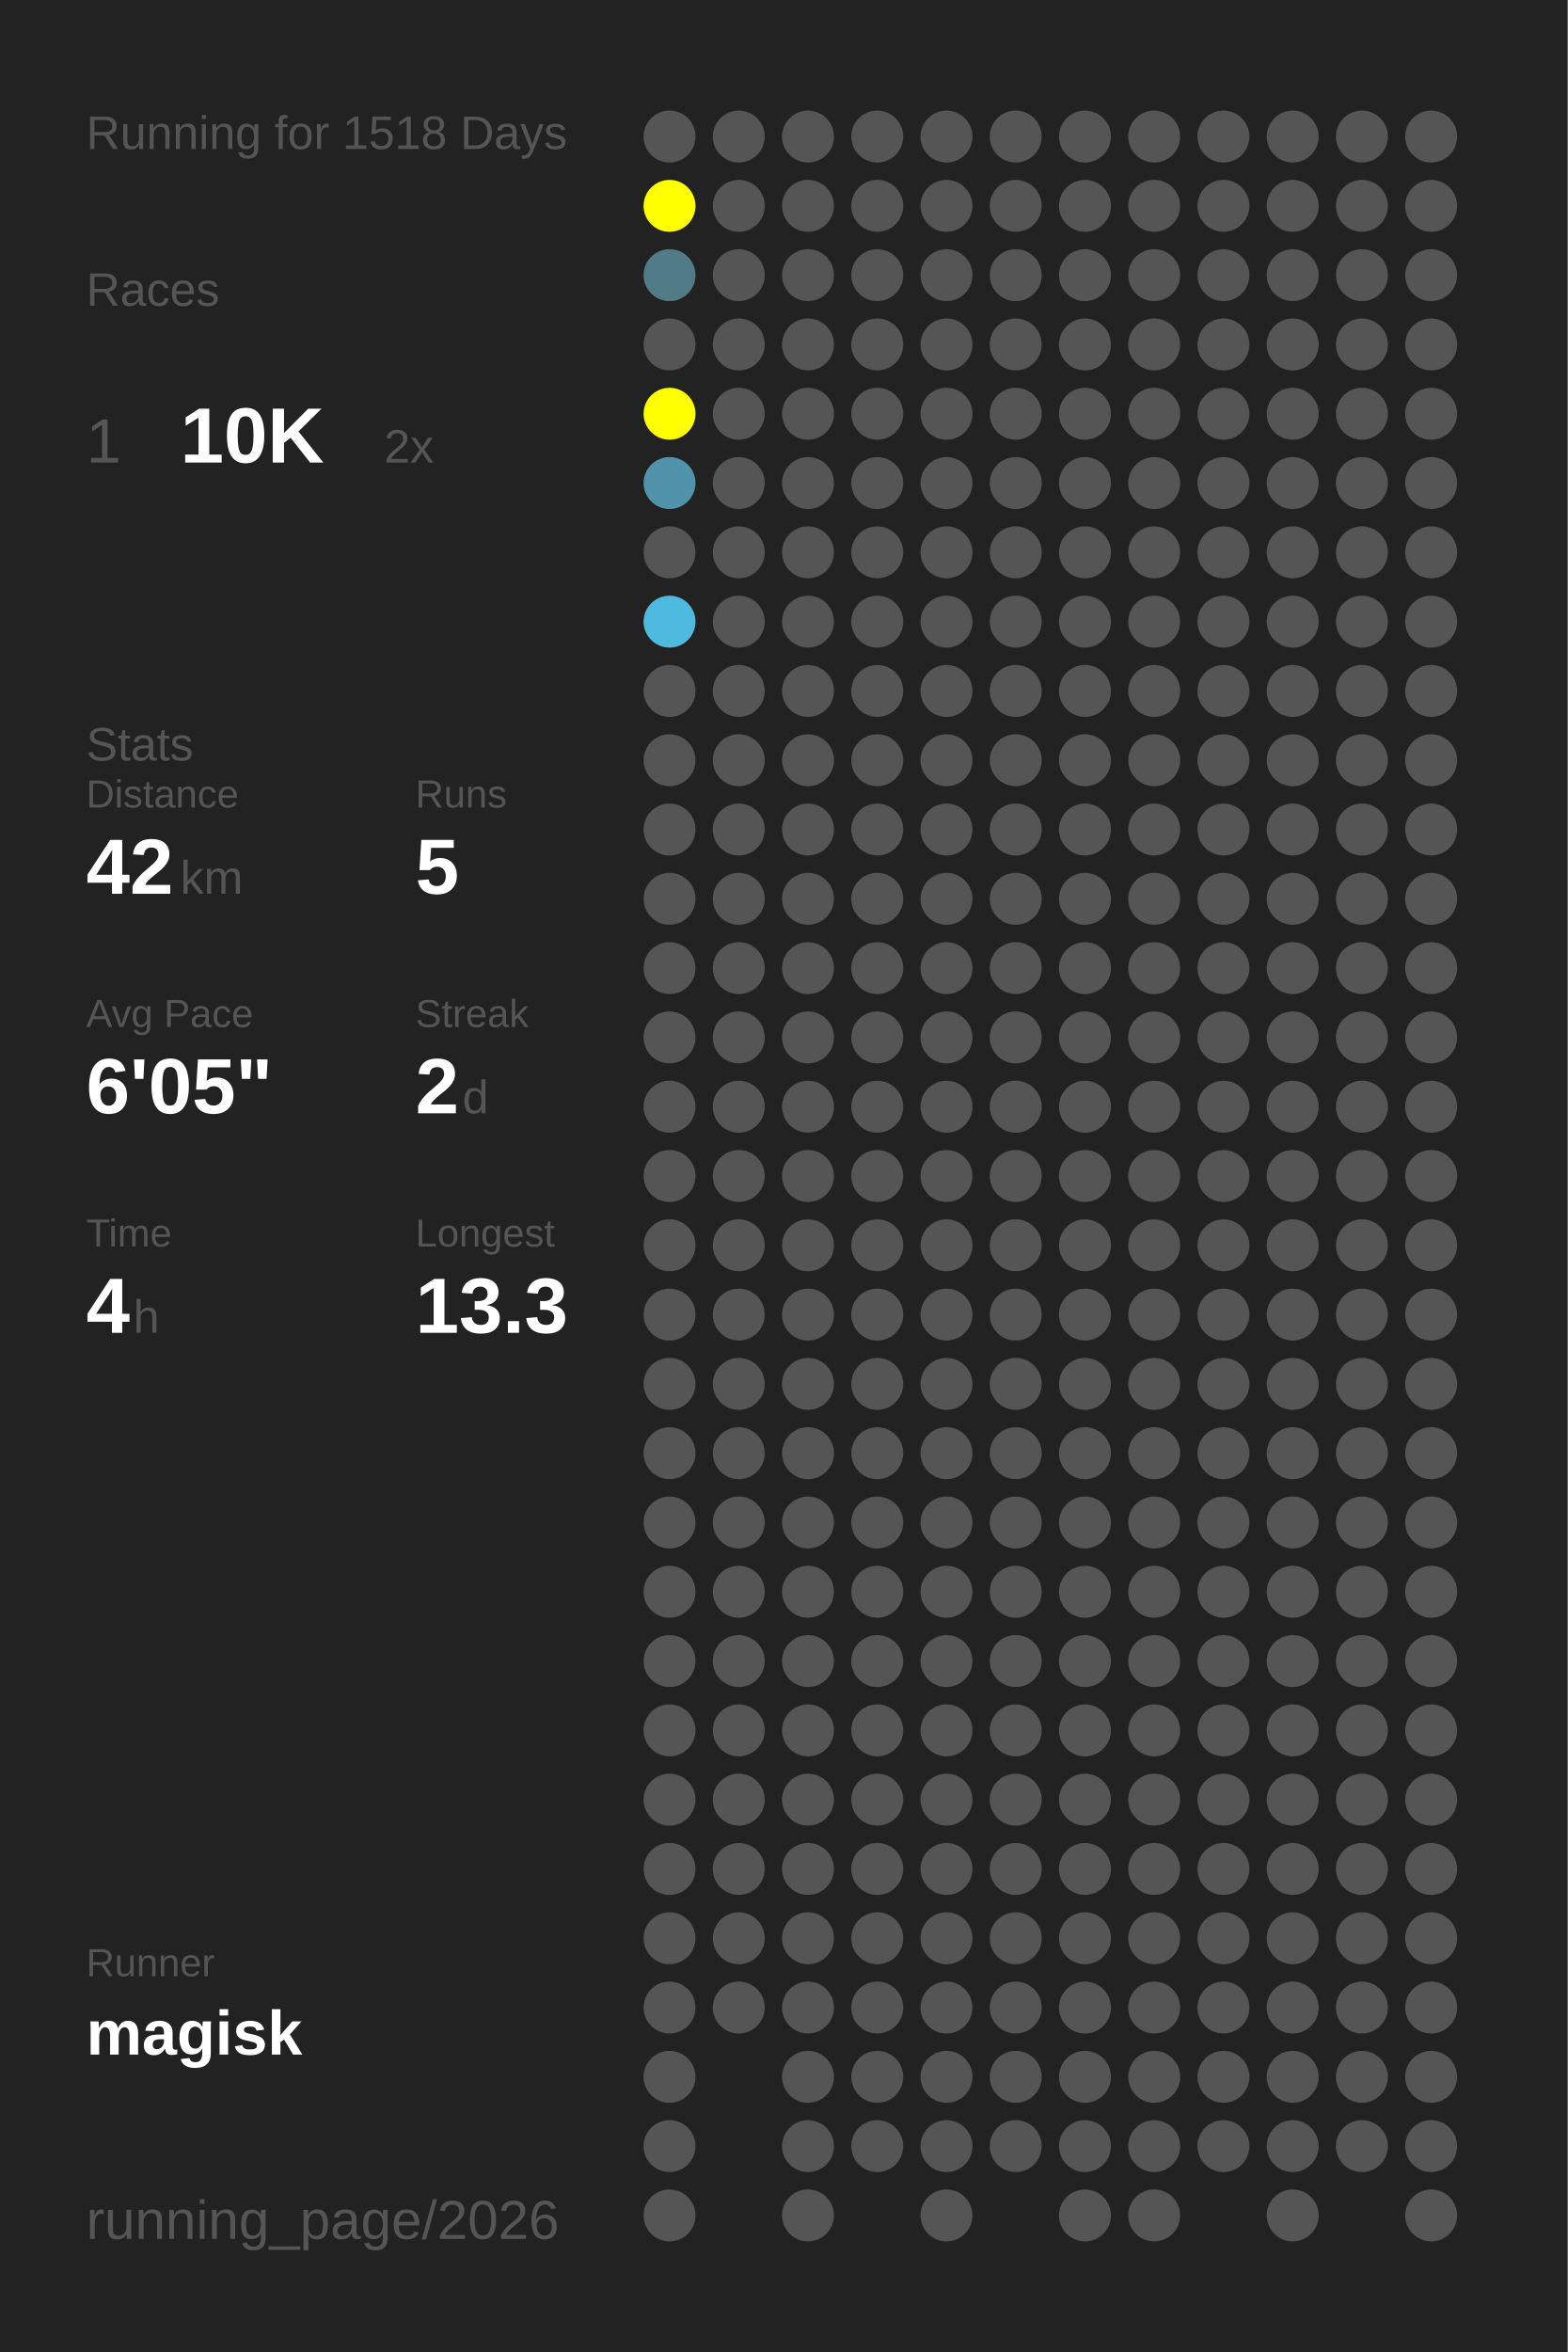
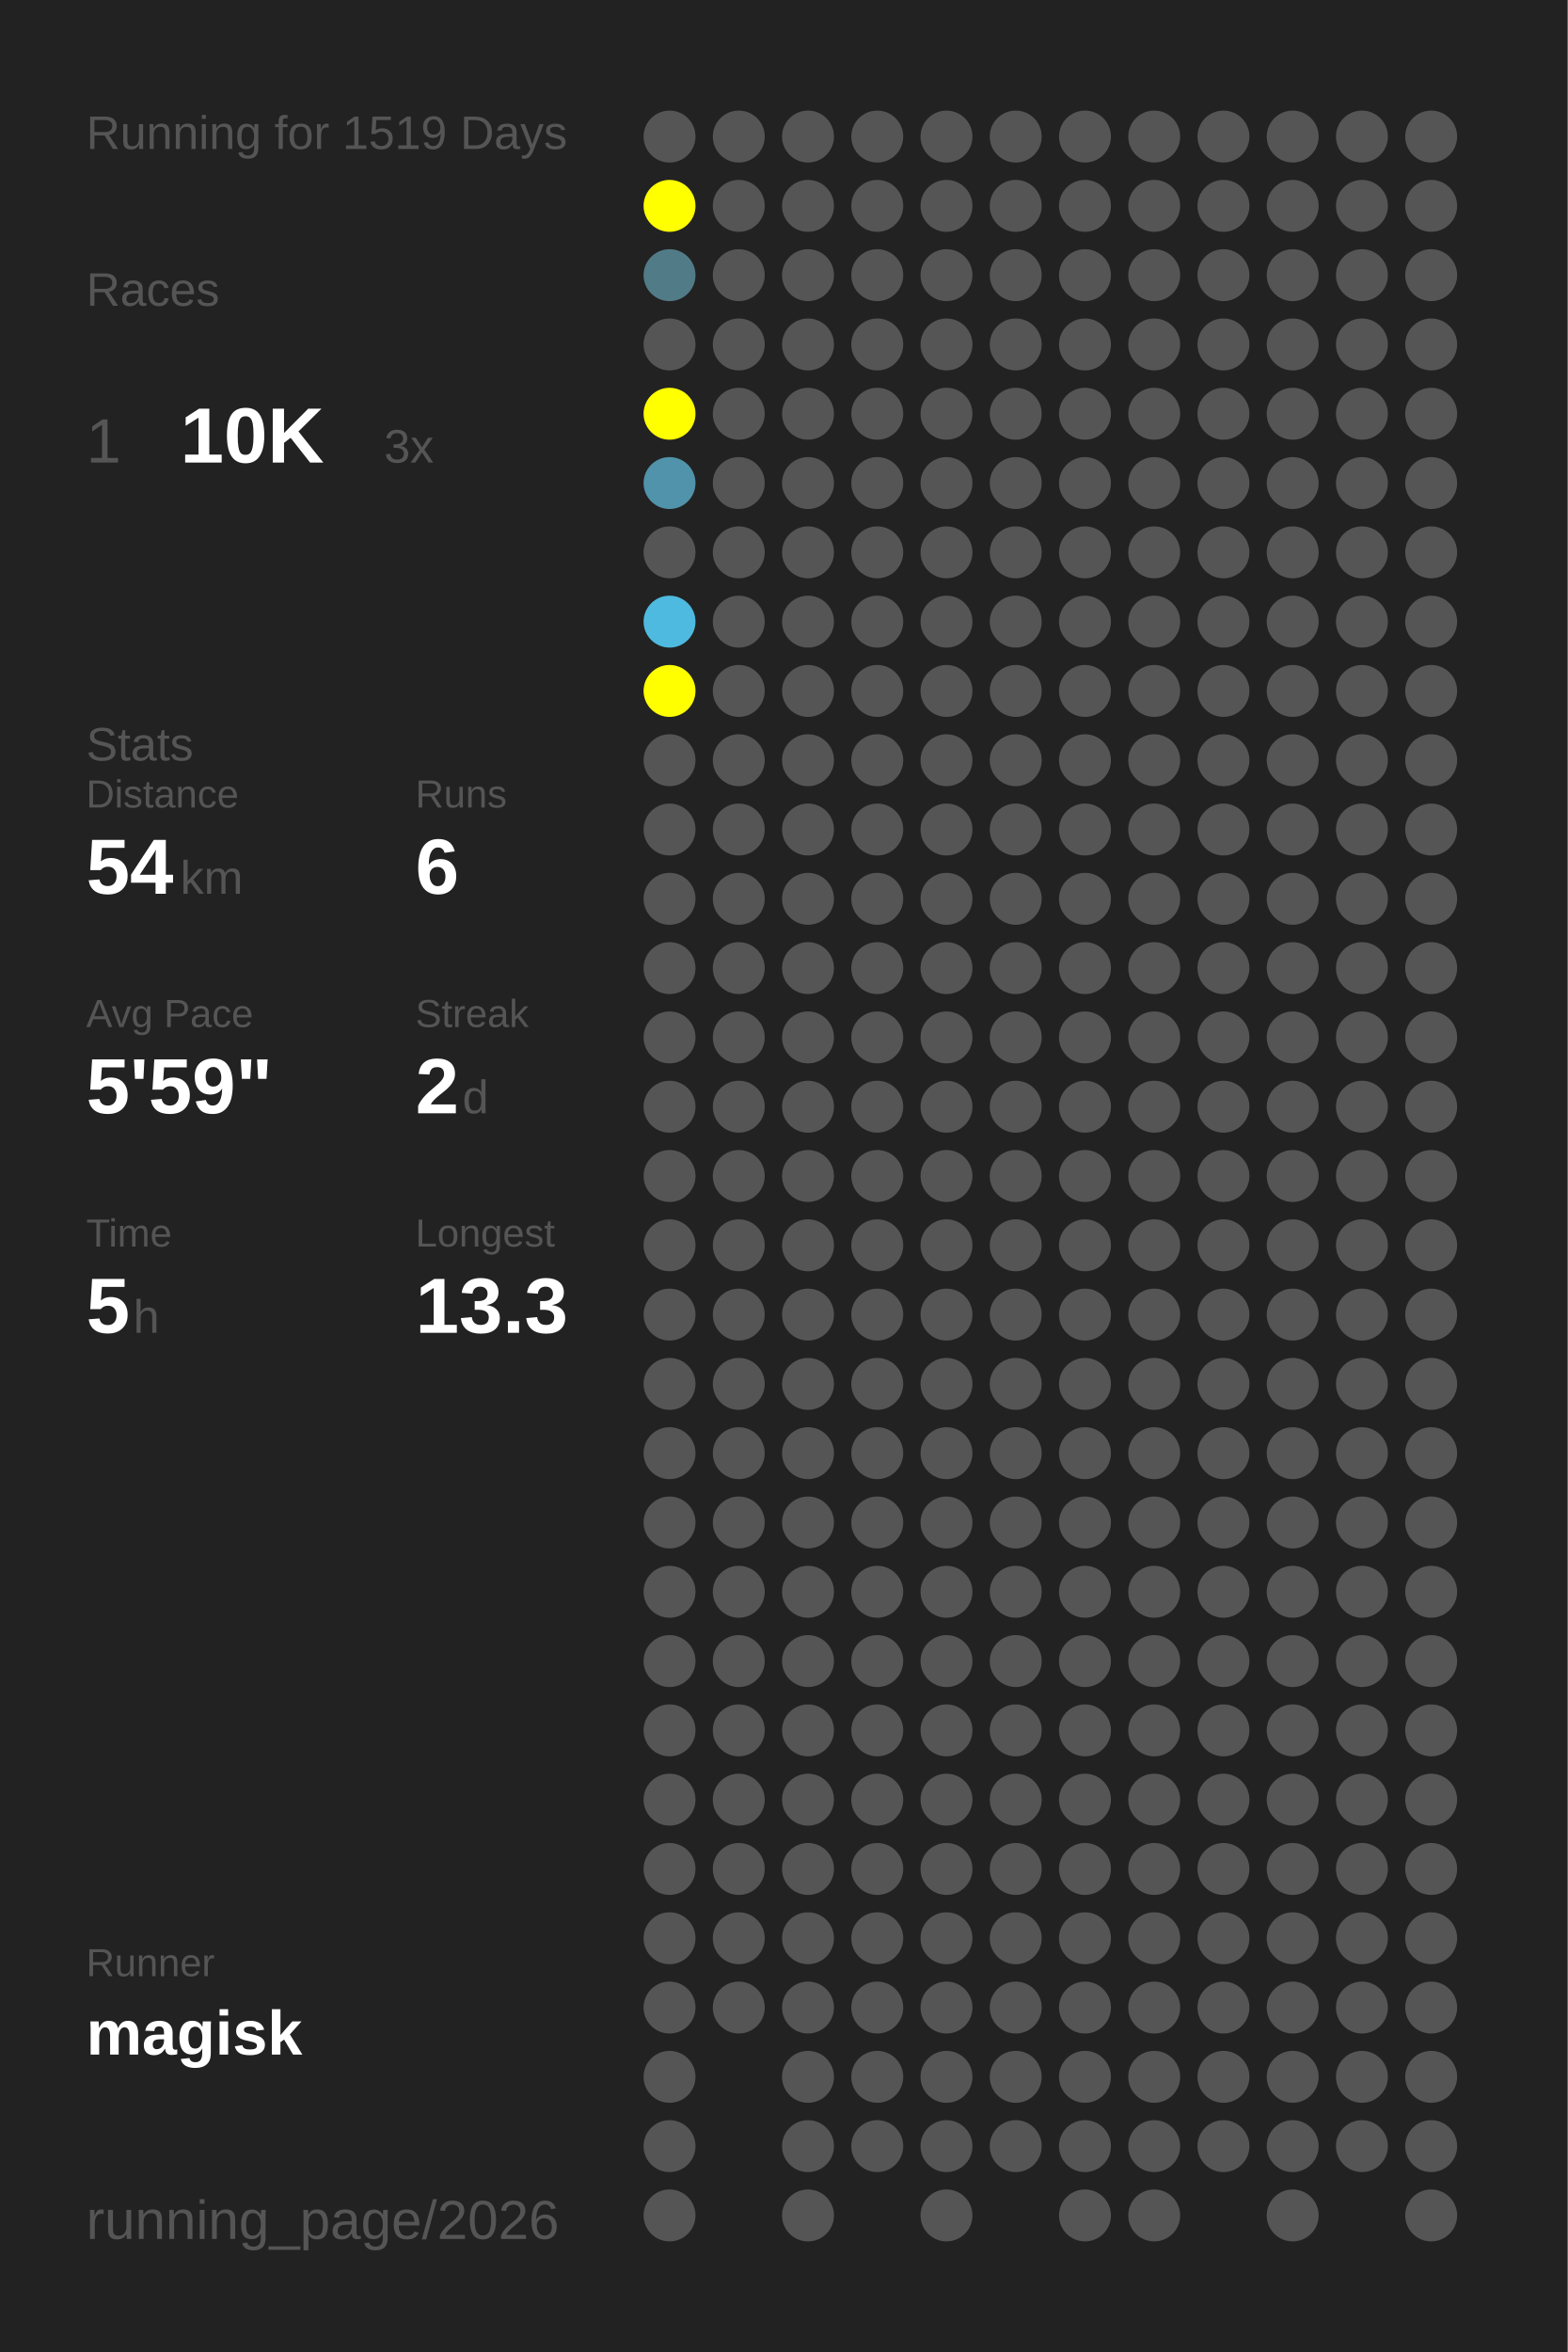
<svg xmlns="http://www.w3.org/2000/svg" baseProfile="full" height="300mm" version="1.1" viewBox="0,0,200,300" width="200mm">
  <defs />
  <rect fill="#222222" height="300" width="200" x="0" y="0" />
-   <text fill="#555555" style="font-size:6px; font-family:Arial;" x="11" y="19">Running for 1518 Days</text>
+   <text fill="#555555" style="font-size:6px; font-family:Arial;" x="11" y="19">Running for 1519 Days</text>
  <text fill="#555555" style="font-size:6px; font-family:Arial;" x="11" y="39">Races</text>
  <text fill="#555555" style="font-size:8px; font-family:Arial;" x="11" y="59">1</text>
  <text fill="#FFFFFF" style="font-size:10px; font-family:Arial; font-weight:bold;" x="23" y="59">10K</text>
-   <text fill="#555555" style="font-size:6px; font-family:Arial;" x="49" y="59">2x</text>
+   <text fill="#555555" style="font-size:6px; font-family:Arial;" x="49" y="59">3x</text>
  <text fill="#555555" style="font-size:6px; font-family:Arial;" x="11" y="97">Stats</text>
  <text fill="#555555" style="font-size:5px; font-family:Arial;" x="11" y="103">Distance</text>
-   <text fill="#FFFFFF" style="font-size:10px; font-family:Arial; font-weight:bold;" x="11" y="114">42</text>
+   <text fill="#FFFFFF" style="font-size:10px; font-family:Arial; font-weight:bold;" x="11" y="114">54</text>
  <text fill="#555555" style="font-size:6px; font-family:Arial;" x="23" y="114">km</text>
  <text fill="#555555" style="font-size:5px; font-family:Arial;" x="53" y="103">Runs</text>
-   <text fill="#FFFFFF" style="font-size:10px; font-family:Arial; font-weight:bold;" x="53" y="114">5</text>
+   <text fill="#FFFFFF" style="font-size:10px; font-family:Arial; font-weight:bold;" x="53" y="114">6</text>
  <text fill="#555555" style="font-size:5px; font-family:Arial;" x="11" y="131">Avg Pace</text>
-   <text fill="#FFFFFF" style="font-size:10px; font-family:Arial; font-weight:bold;" x="11" y="142">6'05"</text>
+   <text fill="#FFFFFF" style="font-size:10px; font-family:Arial; font-weight:bold;" x="11" y="142">5'59"</text>
  <text fill="#555555" style="font-size:5px; font-family:Arial;" x="53" y="131">Streak</text>
  <text fill="#FFFFFF" style="font-size:10px; font-family:Arial; font-weight:bold;" x="53" y="142">2</text>
  <text fill="#555555" style="font-size:6px; font-family:Arial;" x="59" y="142">d</text>
  <text fill="#555555" style="font-size:5px; font-family:Arial;" x="11" y="159">Time</text>
-   <text fill="#FFFFFF" style="font-size:10px; font-family:Arial; font-weight:bold;" x="11" y="170">4</text>
+   <text fill="#FFFFFF" style="font-size:10px; font-family:Arial; font-weight:bold;" x="11" y="170">5</text>
  <text fill="#555555" style="font-size:6px; font-family:Arial;" x="17" y="170">h</text>
  <text fill="#555555" style="font-size:5px; font-family:Arial;" x="53" y="159">Longest</text>
  <text fill="#FFFFFF" style="font-size:10px; font-family:Arial; font-weight:bold;" x="53" y="170">13.3</text>
  <text fill="#555555" style="font-size:5px; font-family:Arial;" x="11" y="252.065">Runner</text>
  <text fill="#FFFFFF" style="font-size:8px; font-family:Arial; font-weight:bold;" x="11" y="262.065">magisk</text>
  <text fill="#555555" style="font-size:7px; font-family:Arial;" x="11" y="285.581">running_page/2026</text>
  <circle cx="85.417" cy="17.419" fill="#555555" r="3.312" />
  <circle cx="85.417" cy="26.258" fill="#FFFF00" r="3.312" />
  <circle cx="85.417" cy="35.097" fill="#527b88" r="3.312" />
  <circle cx="85.417" cy="43.935" fill="#555555" r="3.312" />
  <circle cx="85.417" cy="52.774" fill="#FFFF00" r="3.312" />
  <circle cx="85.417" cy="61.613" fill="#5093aa" r="3.312" />
  <circle cx="85.417" cy="70.452" fill="#555555" r="3.312" />
  <circle cx="85.417" cy="79.29" fill="#4ebadf" r="3.312" />
-   <circle cx="85.417" cy="88.129" fill="#555555" r="3.312" />
+   <circle cx="85.417" cy="88.129" fill="#FFFF00" r="3.312" />
  <circle cx="85.417" cy="96.968" fill="#555555" r="3.312" />
  <circle cx="85.417" cy="105.806" fill="#555555" r="3.312" />
  <circle cx="85.417" cy="114.645" fill="#555555" r="3.312" />
  <circle cx="85.417" cy="123.484" fill="#555555" r="3.312" />
  <circle cx="85.417" cy="132.323" fill="#555555" r="3.312" />
  <circle cx="85.417" cy="141.161" fill="#555555" r="3.312" />
  <circle cx="85.417" cy="150" fill="#555555" r="3.312" />
  <circle cx="85.417" cy="158.839" fill="#555555" r="3.312" />
  <circle cx="85.417" cy="167.677" fill="#555555" r="3.312" />
  <circle cx="85.417" cy="176.516" fill="#555555" r="3.312" />
  <circle cx="85.417" cy="185.355" fill="#555555" r="3.312" />
  <circle cx="85.417" cy="194.194" fill="#555555" r="3.312" />
  <circle cx="85.417" cy="203.032" fill="#555555" r="3.312" />
  <circle cx="85.417" cy="211.871" fill="#555555" r="3.312" />
  <circle cx="85.417" cy="220.71" fill="#555555" r="3.312" />
  <circle cx="85.417" cy="229.548" fill="#555555" r="3.312" />
  <circle cx="85.417" cy="238.387" fill="#555555" r="3.312" />
  <circle cx="85.417" cy="247.226" fill="#555555" r="3.312" />
  <circle cx="85.417" cy="256.065" fill="#555555" r="3.312" />
  <circle cx="85.417" cy="264.903" fill="#555555" r="3.312" />
  <circle cx="85.417" cy="273.742" fill="#555555" r="3.312" />
  <circle cx="85.417" cy="282.581" fill="#555555" r="3.312" />
  <circle cx="94.25" cy="17.419" fill="#555555" r="3.312" />
  <circle cx="94.25" cy="26.258" fill="#555555" r="3.312" />
  <circle cx="94.25" cy="35.097" fill="#555555" r="3.312" />
  <circle cx="94.25" cy="43.935" fill="#555555" r="3.312" />
  <circle cx="94.25" cy="52.774" fill="#555555" r="3.312" />
  <circle cx="94.25" cy="61.613" fill="#555555" r="3.312" />
  <circle cx="94.25" cy="70.452" fill="#555555" r="3.312" />
  <circle cx="94.25" cy="79.29" fill="#555555" r="3.312" />
  <circle cx="94.25" cy="88.129" fill="#555555" r="3.312" />
  <circle cx="94.25" cy="96.968" fill="#555555" r="3.312" />
  <circle cx="94.25" cy="105.806" fill="#555555" r="3.312" />
  <circle cx="94.25" cy="114.645" fill="#555555" r="3.312" />
  <circle cx="94.25" cy="123.484" fill="#555555" r="3.312" />
  <circle cx="94.25" cy="132.323" fill="#555555" r="3.312" />
  <circle cx="94.25" cy="141.161" fill="#555555" r="3.312" />
  <circle cx="94.25" cy="150" fill="#555555" r="3.312" />
  <circle cx="94.25" cy="158.839" fill="#555555" r="3.312" />
  <circle cx="94.25" cy="167.677" fill="#555555" r="3.312" />
  <circle cx="94.25" cy="176.516" fill="#555555" r="3.312" />
  <circle cx="94.25" cy="185.355" fill="#555555" r="3.312" />
  <circle cx="94.25" cy="194.194" fill="#555555" r="3.312" />
  <circle cx="94.25" cy="203.032" fill="#555555" r="3.312" />
  <circle cx="94.25" cy="211.871" fill="#555555" r="3.312" />
  <circle cx="94.25" cy="220.71" fill="#555555" r="3.312" />
  <circle cx="94.25" cy="229.548" fill="#555555" r="3.312" />
  <circle cx="94.25" cy="238.387" fill="#555555" r="3.312" />
  <circle cx="94.25" cy="247.226" fill="#555555" r="3.312" />
  <circle cx="94.25" cy="256.065" fill="#555555" r="3.312" />
  <circle cx="103.083" cy="17.419" fill="#555555" r="3.312" />
  <circle cx="103.083" cy="26.258" fill="#555555" r="3.312" />
  <circle cx="103.083" cy="35.097" fill="#555555" r="3.312" />
  <circle cx="103.083" cy="43.935" fill="#555555" r="3.312" />
  <circle cx="103.083" cy="52.774" fill="#555555" r="3.312" />
  <circle cx="103.083" cy="61.613" fill="#555555" r="3.312" />
  <circle cx="103.083" cy="70.452" fill="#555555" r="3.312" />
  <circle cx="103.083" cy="79.29" fill="#555555" r="3.312" />
  <circle cx="103.083" cy="88.129" fill="#555555" r="3.312" />
  <circle cx="103.083" cy="96.968" fill="#555555" r="3.312" />
  <circle cx="103.083" cy="105.806" fill="#555555" r="3.312" />
  <circle cx="103.083" cy="114.645" fill="#555555" r="3.312" />
  <circle cx="103.083" cy="123.484" fill="#555555" r="3.312" />
  <circle cx="103.083" cy="132.323" fill="#555555" r="3.312" />
  <circle cx="103.083" cy="141.161" fill="#555555" r="3.312" />
  <circle cx="103.083" cy="150" fill="#555555" r="3.312" />
  <circle cx="103.083" cy="158.839" fill="#555555" r="3.312" />
  <circle cx="103.083" cy="167.677" fill="#555555" r="3.312" />
  <circle cx="103.083" cy="176.516" fill="#555555" r="3.312" />
  <circle cx="103.083" cy="185.355" fill="#555555" r="3.312" />
  <circle cx="103.083" cy="194.194" fill="#555555" r="3.312" />
  <circle cx="103.083" cy="203.032" fill="#555555" r="3.312" />
  <circle cx="103.083" cy="211.871" fill="#555555" r="3.312" />
  <circle cx="103.083" cy="220.71" fill="#555555" r="3.312" />
  <circle cx="103.083" cy="229.548" fill="#555555" r="3.312" />
  <circle cx="103.083" cy="238.387" fill="#555555" r="3.312" />
  <circle cx="103.083" cy="247.226" fill="#555555" r="3.312" />
  <circle cx="103.083" cy="256.065" fill="#555555" r="3.312" />
  <circle cx="103.083" cy="264.903" fill="#555555" r="3.312" />
  <circle cx="103.083" cy="273.742" fill="#555555" r="3.312" />
  <circle cx="103.083" cy="282.581" fill="#555555" r="3.312" />
  <circle cx="111.917" cy="17.419" fill="#555555" r="3.312" />
  <circle cx="111.917" cy="26.258" fill="#555555" r="3.312" />
  <circle cx="111.917" cy="35.097" fill="#555555" r="3.312" />
  <circle cx="111.917" cy="43.935" fill="#555555" r="3.312" />
  <circle cx="111.917" cy="52.774" fill="#555555" r="3.312" />
  <circle cx="111.917" cy="61.613" fill="#555555" r="3.312" />
  <circle cx="111.917" cy="70.452" fill="#555555" r="3.312" />
  <circle cx="111.917" cy="79.29" fill="#555555" r="3.312" />
  <circle cx="111.917" cy="88.129" fill="#555555" r="3.312" />
  <circle cx="111.917" cy="96.968" fill="#555555" r="3.312" />
  <circle cx="111.917" cy="105.806" fill="#555555" r="3.312" />
  <circle cx="111.917" cy="114.645" fill="#555555" r="3.312" />
  <circle cx="111.917" cy="123.484" fill="#555555" r="3.312" />
  <circle cx="111.917" cy="132.323" fill="#555555" r="3.312" />
  <circle cx="111.917" cy="141.161" fill="#555555" r="3.312" />
  <circle cx="111.917" cy="150" fill="#555555" r="3.312" />
  <circle cx="111.917" cy="158.839" fill="#555555" r="3.312" />
  <circle cx="111.917" cy="167.677" fill="#555555" r="3.312" />
  <circle cx="111.917" cy="176.516" fill="#555555" r="3.312" />
  <circle cx="111.917" cy="185.355" fill="#555555" r="3.312" />
  <circle cx="111.917" cy="194.194" fill="#555555" r="3.312" />
  <circle cx="111.917" cy="203.032" fill="#555555" r="3.312" />
  <circle cx="111.917" cy="211.871" fill="#555555" r="3.312" />
  <circle cx="111.917" cy="220.71" fill="#555555" r="3.312" />
  <circle cx="111.917" cy="229.548" fill="#555555" r="3.312" />
  <circle cx="111.917" cy="238.387" fill="#555555" r="3.312" />
  <circle cx="111.917" cy="247.226" fill="#555555" r="3.312" />
  <circle cx="111.917" cy="256.065" fill="#555555" r="3.312" />
  <circle cx="111.917" cy="264.903" fill="#555555" r="3.312" />
  <circle cx="111.917" cy="273.742" fill="#555555" r="3.312" />
  <circle cx="120.75" cy="17.419" fill="#555555" r="3.312" />
  <circle cx="120.75" cy="26.258" fill="#555555" r="3.312" />
  <circle cx="120.75" cy="35.097" fill="#555555" r="3.312" />
  <circle cx="120.75" cy="43.935" fill="#555555" r="3.312" />
  <circle cx="120.75" cy="52.774" fill="#555555" r="3.312" />
  <circle cx="120.75" cy="61.613" fill="#555555" r="3.312" />
  <circle cx="120.75" cy="70.452" fill="#555555" r="3.312" />
  <circle cx="120.75" cy="79.29" fill="#555555" r="3.312" />
  <circle cx="120.75" cy="88.129" fill="#555555" r="3.312" />
  <circle cx="120.75" cy="96.968" fill="#555555" r="3.312" />
  <circle cx="120.75" cy="105.806" fill="#555555" r="3.312" />
  <circle cx="120.75" cy="114.645" fill="#555555" r="3.312" />
  <circle cx="120.75" cy="123.484" fill="#555555" r="3.312" />
  <circle cx="120.75" cy="132.323" fill="#555555" r="3.312" />
  <circle cx="120.75" cy="141.161" fill="#555555" r="3.312" />
  <circle cx="120.75" cy="150" fill="#555555" r="3.312" />
  <circle cx="120.75" cy="158.839" fill="#555555" r="3.312" />
  <circle cx="120.75" cy="167.677" fill="#555555" r="3.312" />
  <circle cx="120.75" cy="176.516" fill="#555555" r="3.312" />
  <circle cx="120.75" cy="185.355" fill="#555555" r="3.312" />
  <circle cx="120.75" cy="194.194" fill="#555555" r="3.312" />
  <circle cx="120.75" cy="203.032" fill="#555555" r="3.312" />
  <circle cx="120.75" cy="211.871" fill="#555555" r="3.312" />
  <circle cx="120.75" cy="220.71" fill="#555555" r="3.312" />
  <circle cx="120.75" cy="229.548" fill="#555555" r="3.312" />
  <circle cx="120.75" cy="238.387" fill="#555555" r="3.312" />
  <circle cx="120.75" cy="247.226" fill="#555555" r="3.312" />
  <circle cx="120.75" cy="256.065" fill="#555555" r="3.312" />
  <circle cx="120.75" cy="264.903" fill="#555555" r="3.312" />
  <circle cx="120.75" cy="273.742" fill="#555555" r="3.312" />
  <circle cx="120.75" cy="282.581" fill="#555555" r="3.312" />
  <circle cx="129.583" cy="17.419" fill="#555555" r="3.312" />
  <circle cx="129.583" cy="26.258" fill="#555555" r="3.312" />
  <circle cx="129.583" cy="35.097" fill="#555555" r="3.312" />
  <circle cx="129.583" cy="43.935" fill="#555555" r="3.312" />
  <circle cx="129.583" cy="52.774" fill="#555555" r="3.312" />
  <circle cx="129.583" cy="61.613" fill="#555555" r="3.312" />
  <circle cx="129.583" cy="70.452" fill="#555555" r="3.312" />
  <circle cx="129.583" cy="79.29" fill="#555555" r="3.312" />
  <circle cx="129.583" cy="88.129" fill="#555555" r="3.312" />
  <circle cx="129.583" cy="96.968" fill="#555555" r="3.312" />
  <circle cx="129.583" cy="105.806" fill="#555555" r="3.312" />
  <circle cx="129.583" cy="114.645" fill="#555555" r="3.312" />
  <circle cx="129.583" cy="123.484" fill="#555555" r="3.312" />
  <circle cx="129.583" cy="132.323" fill="#555555" r="3.312" />
  <circle cx="129.583" cy="141.161" fill="#555555" r="3.312" />
  <circle cx="129.583" cy="150" fill="#555555" r="3.312" />
  <circle cx="129.583" cy="158.839" fill="#555555" r="3.312" />
  <circle cx="129.583" cy="167.677" fill="#555555" r="3.312" />
  <circle cx="129.583" cy="176.516" fill="#555555" r="3.312" />
  <circle cx="129.583" cy="185.355" fill="#555555" r="3.312" />
  <circle cx="129.583" cy="194.194" fill="#555555" r="3.312" />
  <circle cx="129.583" cy="203.032" fill="#555555" r="3.312" />
  <circle cx="129.583" cy="211.871" fill="#555555" r="3.312" />
  <circle cx="129.583" cy="220.71" fill="#555555" r="3.312" />
  <circle cx="129.583" cy="229.548" fill="#555555" r="3.312" />
  <circle cx="129.583" cy="238.387" fill="#555555" r="3.312" />
  <circle cx="129.583" cy="247.226" fill="#555555" r="3.312" />
  <circle cx="129.583" cy="256.065" fill="#555555" r="3.312" />
  <circle cx="129.583" cy="264.903" fill="#555555" r="3.312" />
  <circle cx="129.583" cy="273.742" fill="#555555" r="3.312" />
  <circle cx="138.417" cy="17.419" fill="#555555" r="3.312" />
  <circle cx="138.417" cy="26.258" fill="#555555" r="3.312" />
  <circle cx="138.417" cy="35.097" fill="#555555" r="3.312" />
  <circle cx="138.417" cy="43.935" fill="#555555" r="3.312" />
  <circle cx="138.417" cy="52.774" fill="#555555" r="3.312" />
  <circle cx="138.417" cy="61.613" fill="#555555" r="3.312" />
  <circle cx="138.417" cy="70.452" fill="#555555" r="3.312" />
  <circle cx="138.417" cy="79.29" fill="#555555" r="3.312" />
  <circle cx="138.417" cy="88.129" fill="#555555" r="3.312" />
  <circle cx="138.417" cy="96.968" fill="#555555" r="3.312" />
  <circle cx="138.417" cy="105.806" fill="#555555" r="3.312" />
  <circle cx="138.417" cy="114.645" fill="#555555" r="3.312" />
  <circle cx="138.417" cy="123.484" fill="#555555" r="3.312" />
  <circle cx="138.417" cy="132.323" fill="#555555" r="3.312" />
  <circle cx="138.417" cy="141.161" fill="#555555" r="3.312" />
  <circle cx="138.417" cy="150" fill="#555555" r="3.312" />
  <circle cx="138.417" cy="158.839" fill="#555555" r="3.312" />
  <circle cx="138.417" cy="167.677" fill="#555555" r="3.312" />
  <circle cx="138.417" cy="176.516" fill="#555555" r="3.312" />
  <circle cx="138.417" cy="185.355" fill="#555555" r="3.312" />
  <circle cx="138.417" cy="194.194" fill="#555555" r="3.312" />
  <circle cx="138.417" cy="203.032" fill="#555555" r="3.312" />
  <circle cx="138.417" cy="211.871" fill="#555555" r="3.312" />
  <circle cx="138.417" cy="220.71" fill="#555555" r="3.312" />
  <circle cx="138.417" cy="229.548" fill="#555555" r="3.312" />
  <circle cx="138.417" cy="238.387" fill="#555555" r="3.312" />
  <circle cx="138.417" cy="247.226" fill="#555555" r="3.312" />
  <circle cx="138.417" cy="256.065" fill="#555555" r="3.312" />
  <circle cx="138.417" cy="264.903" fill="#555555" r="3.312" />
  <circle cx="138.417" cy="273.742" fill="#555555" r="3.312" />
  <circle cx="138.417" cy="282.581" fill="#555555" r="3.312" />
  <circle cx="147.25" cy="17.419" fill="#555555" r="3.312" />
  <circle cx="147.25" cy="26.258" fill="#555555" r="3.312" />
  <circle cx="147.25" cy="35.097" fill="#555555" r="3.312" />
  <circle cx="147.25" cy="43.935" fill="#555555" r="3.312" />
  <circle cx="147.25" cy="52.774" fill="#555555" r="3.312" />
  <circle cx="147.25" cy="61.613" fill="#555555" r="3.312" />
  <circle cx="147.25" cy="70.452" fill="#555555" r="3.312" />
  <circle cx="147.25" cy="79.29" fill="#555555" r="3.312" />
  <circle cx="147.25" cy="88.129" fill="#555555" r="3.312" />
  <circle cx="147.25" cy="96.968" fill="#555555" r="3.312" />
  <circle cx="147.25" cy="105.806" fill="#555555" r="3.312" />
  <circle cx="147.25" cy="114.645" fill="#555555" r="3.312" />
  <circle cx="147.25" cy="123.484" fill="#555555" r="3.312" />
  <circle cx="147.25" cy="132.323" fill="#555555" r="3.312" />
  <circle cx="147.25" cy="141.161" fill="#555555" r="3.312" />
  <circle cx="147.25" cy="150" fill="#555555" r="3.312" />
  <circle cx="147.25" cy="158.839" fill="#555555" r="3.312" />
  <circle cx="147.25" cy="167.677" fill="#555555" r="3.312" />
  <circle cx="147.25" cy="176.516" fill="#555555" r="3.312" />
  <circle cx="147.25" cy="185.355" fill="#555555" r="3.312" />
  <circle cx="147.25" cy="194.194" fill="#555555" r="3.312" />
  <circle cx="147.25" cy="203.032" fill="#555555" r="3.312" />
  <circle cx="147.25" cy="211.871" fill="#555555" r="3.312" />
  <circle cx="147.25" cy="220.71" fill="#555555" r="3.312" />
  <circle cx="147.25" cy="229.548" fill="#555555" r="3.312" />
  <circle cx="147.25" cy="238.387" fill="#555555" r="3.312" />
  <circle cx="147.25" cy="247.226" fill="#555555" r="3.312" />
  <circle cx="147.25" cy="256.065" fill="#555555" r="3.312" />
  <circle cx="147.25" cy="264.903" fill="#555555" r="3.312" />
  <circle cx="147.25" cy="273.742" fill="#555555" r="3.312" />
  <circle cx="147.25" cy="282.581" fill="#555555" r="3.312" />
  <circle cx="156.083" cy="17.419" fill="#555555" r="3.312" />
  <circle cx="156.083" cy="26.258" fill="#555555" r="3.312" />
  <circle cx="156.083" cy="35.097" fill="#555555" r="3.312" />
  <circle cx="156.083" cy="43.935" fill="#555555" r="3.312" />
  <circle cx="156.083" cy="52.774" fill="#555555" r="3.312" />
  <circle cx="156.083" cy="61.613" fill="#555555" r="3.312" />
  <circle cx="156.083" cy="70.452" fill="#555555" r="3.312" />
  <circle cx="156.083" cy="79.29" fill="#555555" r="3.312" />
  <circle cx="156.083" cy="88.129" fill="#555555" r="3.312" />
  <circle cx="156.083" cy="96.968" fill="#555555" r="3.312" />
  <circle cx="156.083" cy="105.806" fill="#555555" r="3.312" />
  <circle cx="156.083" cy="114.645" fill="#555555" r="3.312" />
  <circle cx="156.083" cy="123.484" fill="#555555" r="3.312" />
  <circle cx="156.083" cy="132.323" fill="#555555" r="3.312" />
  <circle cx="156.083" cy="141.161" fill="#555555" r="3.312" />
  <circle cx="156.083" cy="150" fill="#555555" r="3.312" />
  <circle cx="156.083" cy="158.839" fill="#555555" r="3.312" />
  <circle cx="156.083" cy="167.677" fill="#555555" r="3.312" />
  <circle cx="156.083" cy="176.516" fill="#555555" r="3.312" />
  <circle cx="156.083" cy="185.355" fill="#555555" r="3.312" />
  <circle cx="156.083" cy="194.194" fill="#555555" r="3.312" />
  <circle cx="156.083" cy="203.032" fill="#555555" r="3.312" />
  <circle cx="156.083" cy="211.871" fill="#555555" r="3.312" />
  <circle cx="156.083" cy="220.71" fill="#555555" r="3.312" />
  <circle cx="156.083" cy="229.548" fill="#555555" r="3.312" />
  <circle cx="156.083" cy="238.387" fill="#555555" r="3.312" />
  <circle cx="156.083" cy="247.226" fill="#555555" r="3.312" />
  <circle cx="156.083" cy="256.065" fill="#555555" r="3.312" />
  <circle cx="156.083" cy="264.903" fill="#555555" r="3.312" />
  <circle cx="156.083" cy="273.742" fill="#555555" r="3.312" />
  <circle cx="164.917" cy="17.419" fill="#555555" r="3.312" />
  <circle cx="164.917" cy="26.258" fill="#555555" r="3.312" />
  <circle cx="164.917" cy="35.097" fill="#555555" r="3.312" />
  <circle cx="164.917" cy="43.935" fill="#555555" r="3.312" />
  <circle cx="164.917" cy="52.774" fill="#555555" r="3.312" />
  <circle cx="164.917" cy="61.613" fill="#555555" r="3.312" />
  <circle cx="164.917" cy="70.452" fill="#555555" r="3.312" />
  <circle cx="164.917" cy="79.29" fill="#555555" r="3.312" />
  <circle cx="164.917" cy="88.129" fill="#555555" r="3.312" />
  <circle cx="164.917" cy="96.968" fill="#555555" r="3.312" />
  <circle cx="164.917" cy="105.806" fill="#555555" r="3.312" />
  <circle cx="164.917" cy="114.645" fill="#555555" r="3.312" />
  <circle cx="164.917" cy="123.484" fill="#555555" r="3.312" />
  <circle cx="164.917" cy="132.323" fill="#555555" r="3.312" />
  <circle cx="164.917" cy="141.161" fill="#555555" r="3.312" />
  <circle cx="164.917" cy="150" fill="#555555" r="3.312" />
  <circle cx="164.917" cy="158.839" fill="#555555" r="3.312" />
  <circle cx="164.917" cy="167.677" fill="#555555" r="3.312" />
  <circle cx="164.917" cy="176.516" fill="#555555" r="3.312" />
  <circle cx="164.917" cy="185.355" fill="#555555" r="3.312" />
  <circle cx="164.917" cy="194.194" fill="#555555" r="3.312" />
  <circle cx="164.917" cy="203.032" fill="#555555" r="3.312" />
  <circle cx="164.917" cy="211.871" fill="#555555" r="3.312" />
  <circle cx="164.917" cy="220.71" fill="#555555" r="3.312" />
  <circle cx="164.917" cy="229.548" fill="#555555" r="3.312" />
  <circle cx="164.917" cy="238.387" fill="#555555" r="3.312" />
  <circle cx="164.917" cy="247.226" fill="#555555" r="3.312" />
  <circle cx="164.917" cy="256.065" fill="#555555" r="3.312" />
  <circle cx="164.917" cy="264.903" fill="#555555" r="3.312" />
  <circle cx="164.917" cy="273.742" fill="#555555" r="3.312" />
  <circle cx="164.917" cy="282.581" fill="#555555" r="3.312" />
  <circle cx="173.75" cy="17.419" fill="#555555" r="3.312" />
  <circle cx="173.75" cy="26.258" fill="#555555" r="3.312" />
  <circle cx="173.75" cy="35.097" fill="#555555" r="3.312" />
  <circle cx="173.75" cy="43.935" fill="#555555" r="3.312" />
  <circle cx="173.75" cy="52.774" fill="#555555" r="3.312" />
  <circle cx="173.75" cy="61.613" fill="#555555" r="3.312" />
  <circle cx="173.75" cy="70.452" fill="#555555" r="3.312" />
  <circle cx="173.75" cy="79.29" fill="#555555" r="3.312" />
  <circle cx="173.75" cy="88.129" fill="#555555" r="3.312" />
  <circle cx="173.75" cy="96.968" fill="#555555" r="3.312" />
  <circle cx="173.75" cy="105.806" fill="#555555" r="3.312" />
  <circle cx="173.75" cy="114.645" fill="#555555" r="3.312" />
  <circle cx="173.75" cy="123.484" fill="#555555" r="3.312" />
  <circle cx="173.75" cy="132.323" fill="#555555" r="3.312" />
  <circle cx="173.75" cy="141.161" fill="#555555" r="3.312" />
  <circle cx="173.75" cy="150" fill="#555555" r="3.312" />
  <circle cx="173.75" cy="158.839" fill="#555555" r="3.312" />
  <circle cx="173.75" cy="167.677" fill="#555555" r="3.312" />
  <circle cx="173.75" cy="176.516" fill="#555555" r="3.312" />
  <circle cx="173.75" cy="185.355" fill="#555555" r="3.312" />
  <circle cx="173.75" cy="194.194" fill="#555555" r="3.312" />
  <circle cx="173.75" cy="203.032" fill="#555555" r="3.312" />
  <circle cx="173.75" cy="211.871" fill="#555555" r="3.312" />
  <circle cx="173.75" cy="220.71" fill="#555555" r="3.312" />
  <circle cx="173.75" cy="229.548" fill="#555555" r="3.312" />
  <circle cx="173.75" cy="238.387" fill="#555555" r="3.312" />
  <circle cx="173.75" cy="247.226" fill="#555555" r="3.312" />
  <circle cx="173.75" cy="256.065" fill="#555555" r="3.312" />
  <circle cx="173.75" cy="264.903" fill="#555555" r="3.312" />
  <circle cx="173.75" cy="273.742" fill="#555555" r="3.312" />
  <circle cx="182.583" cy="17.419" fill="#555555" r="3.312" />
  <circle cx="182.583" cy="26.258" fill="#555555" r="3.312" />
  <circle cx="182.583" cy="35.097" fill="#555555" r="3.312" />
  <circle cx="182.583" cy="43.935" fill="#555555" r="3.312" />
  <circle cx="182.583" cy="52.774" fill="#555555" r="3.312" />
  <circle cx="182.583" cy="61.613" fill="#555555" r="3.312" />
  <circle cx="182.583" cy="70.452" fill="#555555" r="3.312" />
  <circle cx="182.583" cy="79.29" fill="#555555" r="3.312" />
  <circle cx="182.583" cy="88.129" fill="#555555" r="3.312" />
  <circle cx="182.583" cy="96.968" fill="#555555" r="3.312" />
  <circle cx="182.583" cy="105.806" fill="#555555" r="3.312" />
  <circle cx="182.583" cy="114.645" fill="#555555" r="3.312" />
  <circle cx="182.583" cy="123.484" fill="#555555" r="3.312" />
  <circle cx="182.583" cy="132.323" fill="#555555" r="3.312" />
  <circle cx="182.583" cy="141.161" fill="#555555" r="3.312" />
  <circle cx="182.583" cy="150" fill="#555555" r="3.312" />
  <circle cx="182.583" cy="158.839" fill="#555555" r="3.312" />
  <circle cx="182.583" cy="167.677" fill="#555555" r="3.312" />
  <circle cx="182.583" cy="176.516" fill="#555555" r="3.312" />
  <circle cx="182.583" cy="185.355" fill="#555555" r="3.312" />
  <circle cx="182.583" cy="194.194" fill="#555555" r="3.312" />
  <circle cx="182.583" cy="203.032" fill="#555555" r="3.312" />
  <circle cx="182.583" cy="211.871" fill="#555555" r="3.312" />
  <circle cx="182.583" cy="220.71" fill="#555555" r="3.312" />
  <circle cx="182.583" cy="229.548" fill="#555555" r="3.312" />
  <circle cx="182.583" cy="238.387" fill="#555555" r="3.312" />
  <circle cx="182.583" cy="247.226" fill="#555555" r="3.312" />
  <circle cx="182.583" cy="256.065" fill="#555555" r="3.312" />
  <circle cx="182.583" cy="264.903" fill="#555555" r="3.312" />
  <circle cx="182.583" cy="273.742" fill="#555555" r="3.312" />
  <circle cx="182.583" cy="282.581" fill="#555555" r="3.312" />
</svg>
